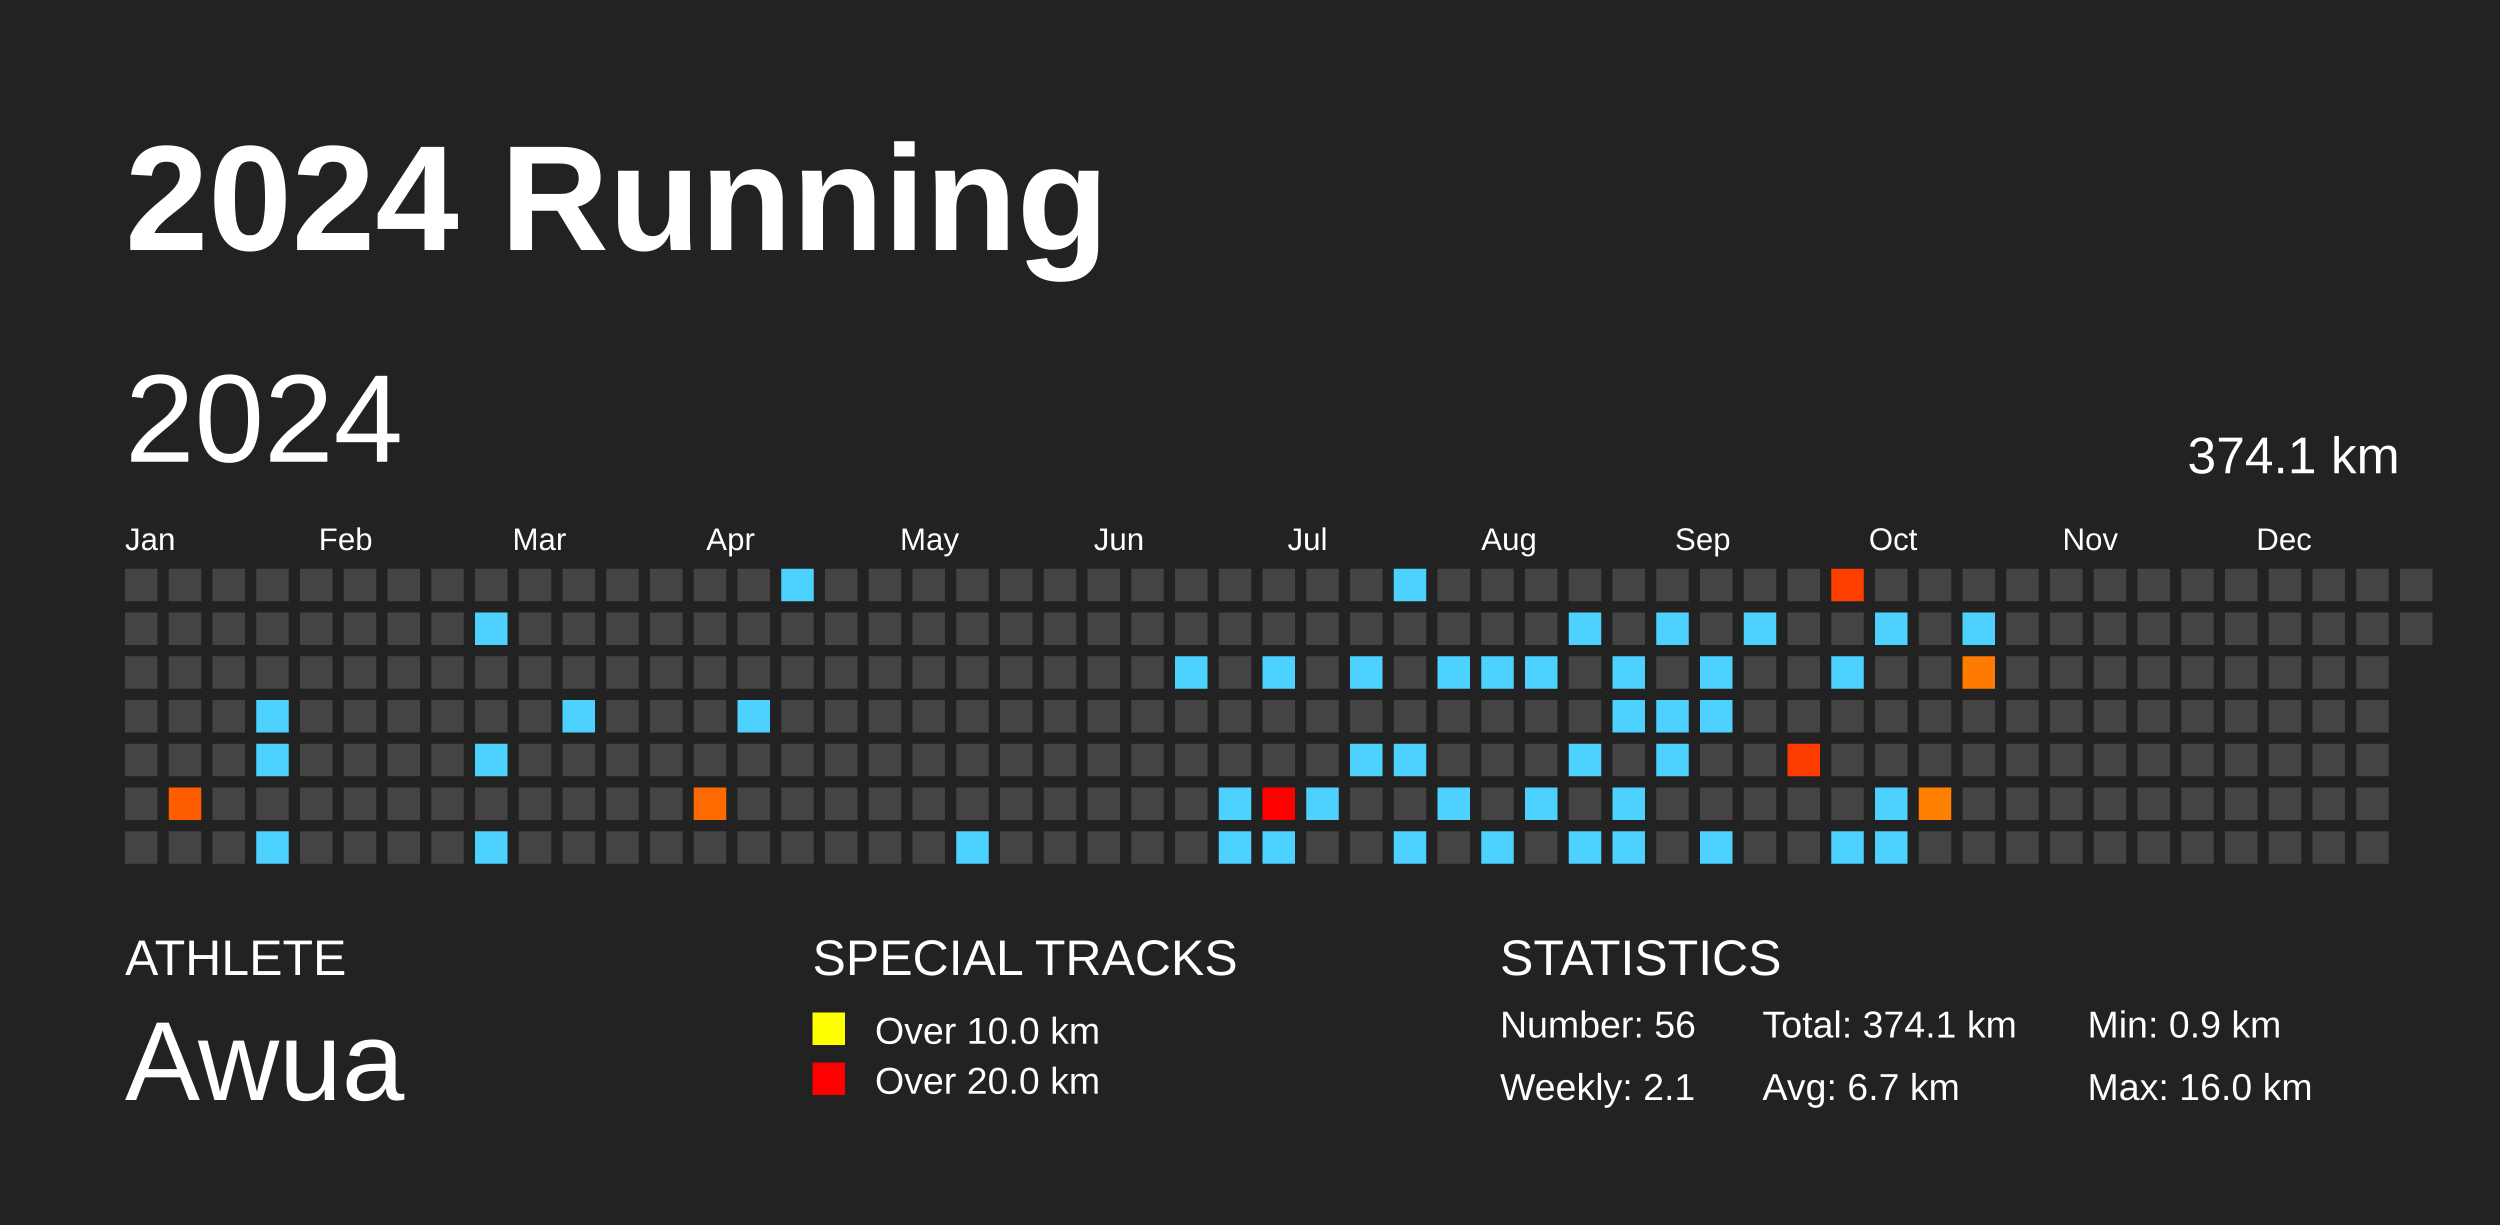
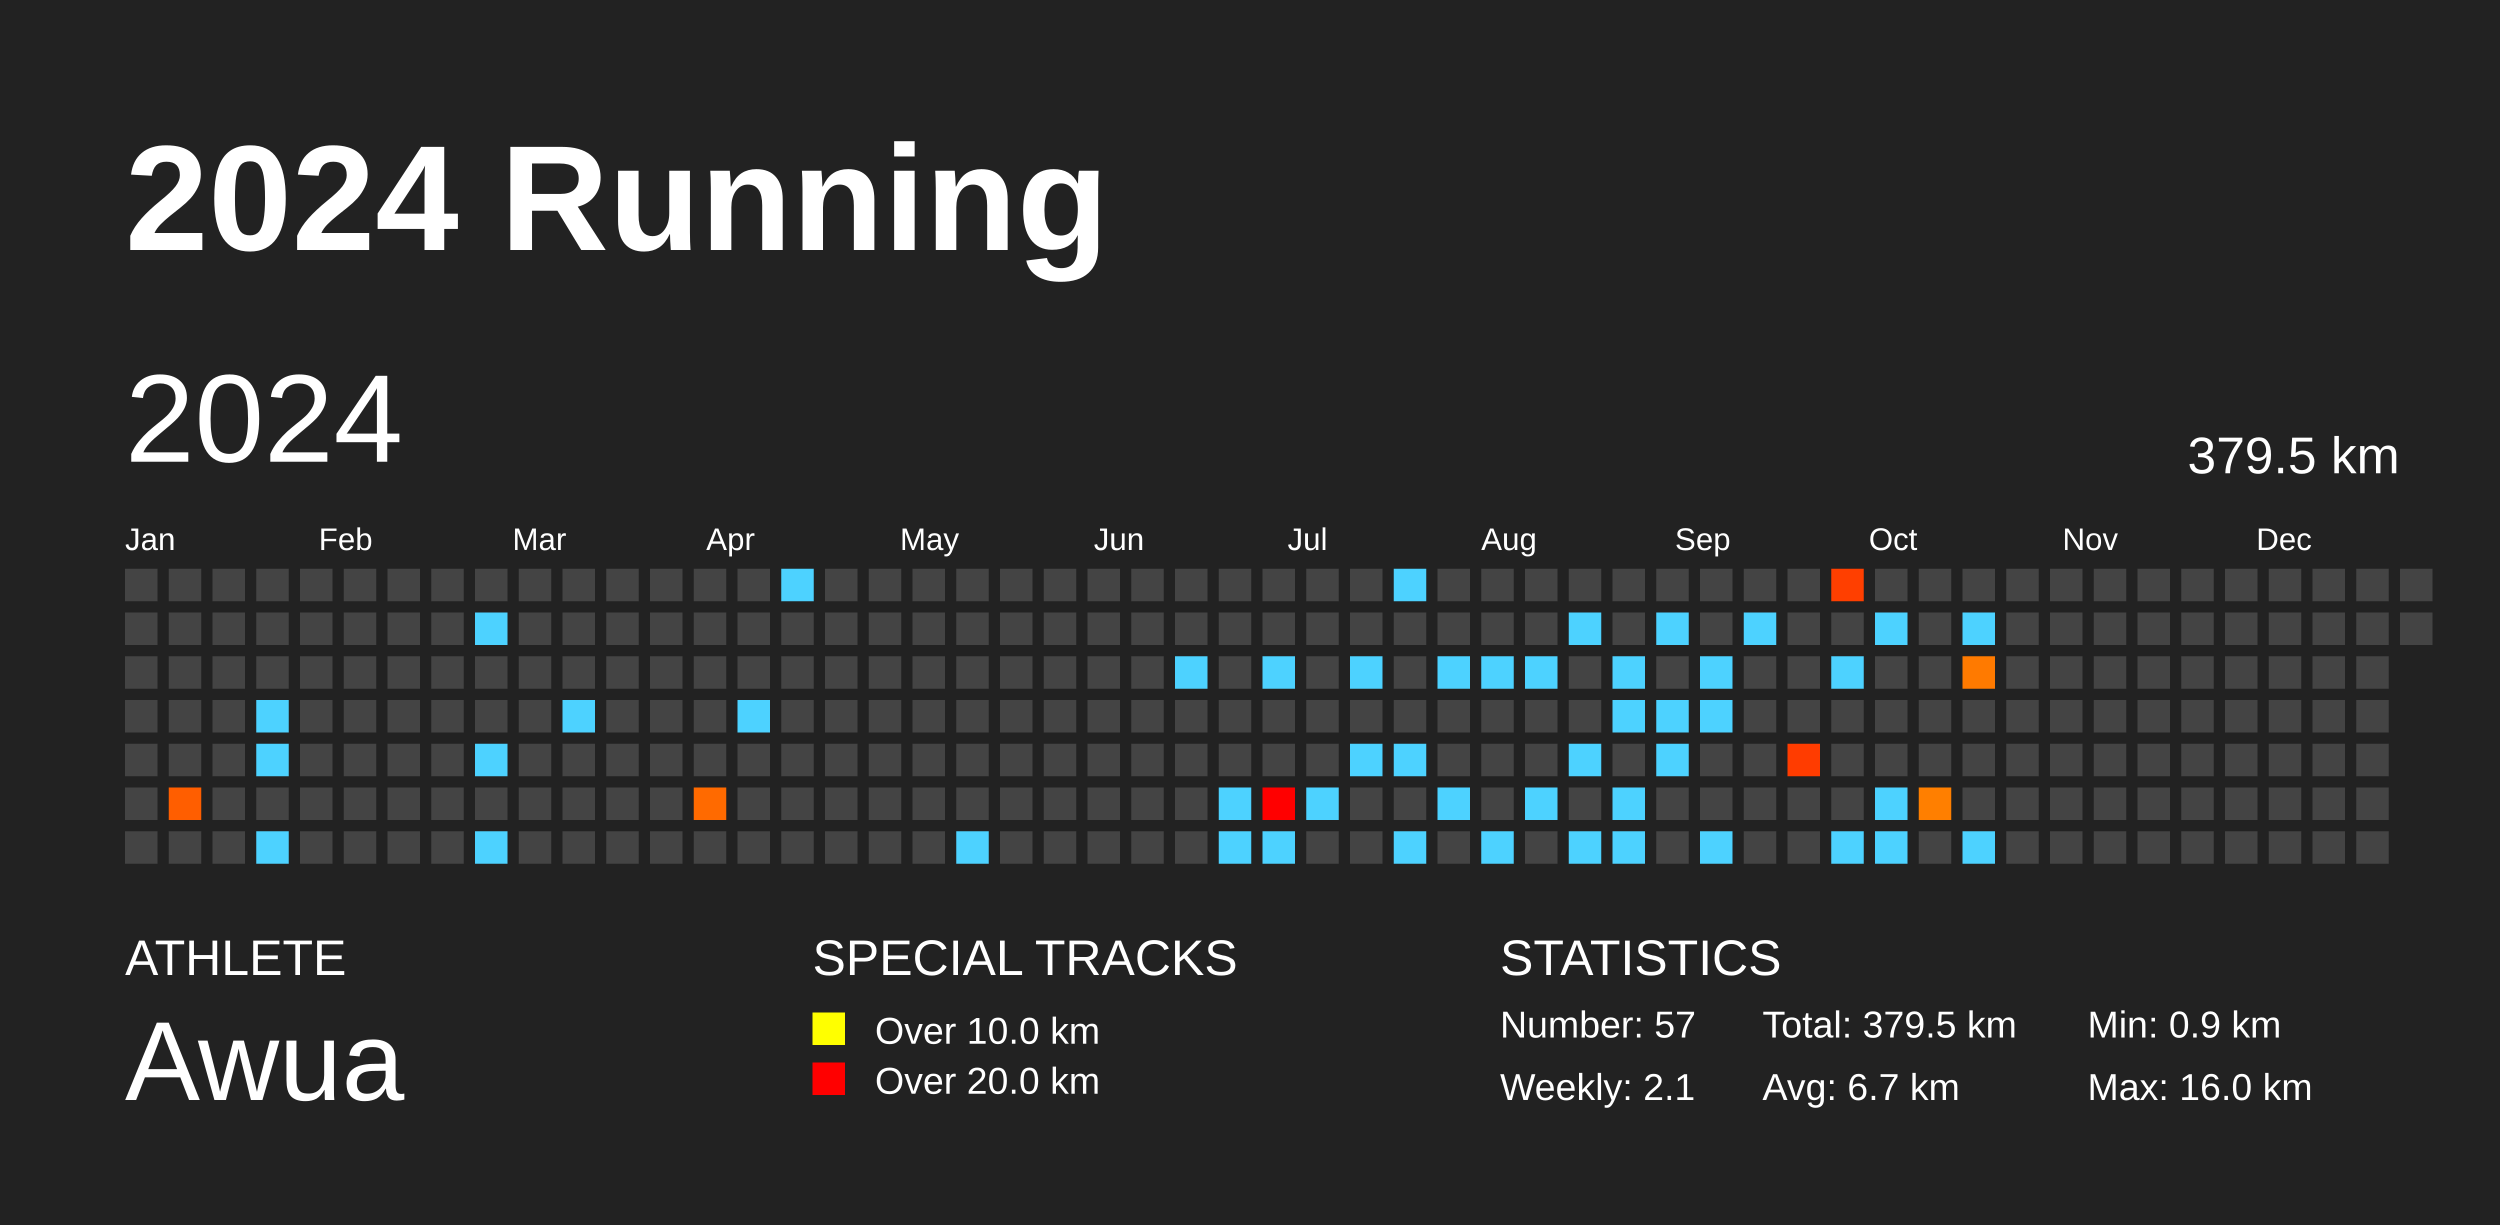
<svg xmlns="http://www.w3.org/2000/svg" baseProfile="full" height="98mm" version="1.1" viewBox="0,0,200,98" width="200mm">
  <defs />
  <rect fill="#222222" height="98" width="200" x="0" y="0" />
  <text fill="#FFFFFF" style="font-size:12px; font-family:Arial; font-weight:bold;" x="10" y="20">2024 Running</text>
  <text fill="#FFFFFF" style="font-size:4px; font-family:Arial" x="10" y="78">ATHLETE</text>
  <text fill="#FFFFFF" style="font-size:9px; font-family:Arial" x="10" y="88">Awua</text>
  <text fill="#FFFFFF" style="font-size:4px; font-family:Arial" x="65" y="78">SPECIAL TRACKS</text>
  <rect fill="yellow" height="2.6" width="2.6" x="65" y="81" />
  <text fill="#FFFFFF" style="font-size:3px; font-family:Arial" x="70" y="83.5">Over 10.0 km</text>
  <rect fill="red" height="2.6" width="2.6" x="65" y="85" />
  <text fill="#FFFFFF" style="font-size:3px; font-family:Arial" x="70" y="87.5">Over 20.0 km</text>
  <text fill="#FFFFFF" style="font-size:4px; font-family:Arial" x="120" y="78">STATISTICS</text>
-   <text fill="#FFFFFF" style="font-size:3px; font-family:Arial" x="120" y="83">Number: 56</text>
+   <text fill="#FFFFFF" style="font-size:3px; font-family:Arial" x="120" y="83">Number: 57</text>
  <text fill="#FFFFFF" style="font-size:3px; font-family:Arial" x="120" y="88">Weekly: 2.1</text>
-   <text fill="#FFFFFF" style="font-size:3px; font-family:Arial" x="141" y="83">Total: 374.1 km</text>
+   <text fill="#FFFFFF" style="font-size:3px; font-family:Arial" x="141" y="83">Total: 379.5 km</text>
  <text fill="#FFFFFF" style="font-size:3px; font-family:Arial" x="141" y="88">Avg: 6.7 km</text>
  <text fill="#FFFFFF" style="font-size:3px; font-family:Arial" x="167" y="83">Min: 0.9 km</text>
  <text fill="#FFFFFF" style="font-size:3px; font-family:Arial" x="167" y="88">Max: 16.0 km</text>
  <text dominant-baseline="hanging" fill="#FFFFFF" style="font-size:10.0px; font-family:Arial;" x="10" y="30">2024</text>
-   <text dominant-baseline="hanging" fill="#FFFFFF" style="font-size:4.125px; font-family:Arial;" x="175" y="35">374.1 km</text>
+   <text dominant-baseline="hanging" fill="#FFFFFF" style="font-size:4.125px; font-family:Arial;" x="175" y="35">379.5 km</text>
  <text fill="#FFFFFF" style="font-size:2.5px; font-family:Arial" x="10.0" y="44">Jan</text>
  <text fill="#FFFFFF" style="font-size:2.5px; font-family:Arial" x="25.5" y="44">Feb</text>
  <text fill="#FFFFFF" style="font-size:2.5px; font-family:Arial" x="41.0" y="44">Mar</text>
  <text fill="#FFFFFF" style="font-size:2.5px; font-family:Arial" x="56.5" y="44">Apr</text>
  <text fill="#FFFFFF" style="font-size:2.5px; font-family:Arial" x="72.0" y="44">May</text>
  <text fill="#FFFFFF" style="font-size:2.5px; font-family:Arial" x="87.5" y="44">Jun</text>
  <text fill="#FFFFFF" style="font-size:2.5px; font-family:Arial" x="103.0" y="44">Jul</text>
  <text fill="#FFFFFF" style="font-size:2.5px; font-family:Arial" x="118.5" y="44">Aug</text>
  <text fill="#FFFFFF" style="font-size:2.5px; font-family:Arial" x="134.0" y="44">Sep</text>
  <text fill="#FFFFFF" style="font-size:2.5px; font-family:Arial" x="149.5" y="44">Oct</text>
  <text fill="#FFFFFF" style="font-size:2.5px; font-family:Arial" x="165.0" y="44">Nov</text>
  <text fill="#FFFFFF" style="font-size:2.5px; font-family:Arial" x="180.5" y="44">Dec</text>
  <rect fill="#444444" height="2.6" width="2.6" x="10.0" y="45.5" />
  <rect fill="#444444" height="2.6" width="2.6" x="10.0" y="49.0" />
  <rect fill="#444444" height="2.6" width="2.6" x="10.0" y="52.5" />
  <rect fill="#444444" height="2.6" width="2.6" x="10.0" y="56.0" />
  <rect fill="#444444" height="2.6" width="2.6" x="10.0" y="59.5" />
  <rect fill="#444444" height="2.6" width="2.6" x="10.0" y="63.0" />
  <rect fill="#444444" height="2.6" width="2.6" x="10.0" y="66.5" />
  <rect fill="#444444" height="2.6" width="2.6" x="13.5" y="45.5" />
  <rect fill="#444444" height="2.6" width="2.6" x="13.5" y="49.0" />
  <rect fill="#444444" height="2.6" width="2.6" x="13.5" y="52.5" />
  <rect fill="#444444" height="2.6" width="2.6" x="13.5" y="56.0" />
  <rect fill="#444444" height="2.6" width="2.6" x="13.5" y="59.5" />
  <rect fill="#ff5e00" height="2.6" width="2.6" x="13.5" y="63.0" />
  <rect fill="#444444" height="2.6" width="2.6" x="13.5" y="66.5" />
  <rect fill="#444444" height="2.6" width="2.6" x="17.0" y="45.5" />
  <rect fill="#444444" height="2.6" width="2.6" x="17.0" y="49.0" />
  <rect fill="#444444" height="2.6" width="2.6" x="17.0" y="52.5" />
  <rect fill="#444444" height="2.6" width="2.6" x="17.0" y="56.0" />
  <rect fill="#444444" height="2.6" width="2.6" x="17.0" y="59.5" />
  <rect fill="#444444" height="2.6" width="2.6" x="17.0" y="63.0" />
  <rect fill="#444444" height="2.6" width="2.6" x="17.0" y="66.5" />
  <rect fill="#444444" height="2.6" width="2.6" x="20.5" y="45.5" />
  <rect fill="#444444" height="2.6" width="2.6" x="20.5" y="49.0" />
  <rect fill="#444444" height="2.6" width="2.6" x="20.5" y="52.5" />
  <rect fill="#4dd2ff" height="2.6" width="2.6" x="20.5" y="56.0" />
  <rect fill="#4dd2ff" height="2.6" width="2.6" x="20.5" y="59.5" />
  <rect fill="#444444" height="2.6" width="2.6" x="20.5" y="63.0" />
  <rect fill="#4dd2ff" height="2.6" width="2.6" x="20.5" y="66.5" />
  <rect fill="#444444" height="2.6" width="2.6" x="24.0" y="45.5" />
  <rect fill="#444444" height="2.6" width="2.6" x="24.0" y="49.0" />
  <rect fill="#444444" height="2.6" width="2.6" x="24.0" y="52.5" />
  <rect fill="#444444" height="2.6" width="2.6" x="24.0" y="56.0" />
  <rect fill="#444444" height="2.6" width="2.6" x="24.0" y="59.5" />
  <rect fill="#444444" height="2.6" width="2.6" x="24.0" y="63.0" />
  <rect fill="#444444" height="2.6" width="2.6" x="24.0" y="66.5" />
  <rect fill="#444444" height="2.6" width="2.6" x="27.5" y="45.5" />
  <rect fill="#444444" height="2.6" width="2.6" x="27.5" y="49.0" />
  <rect fill="#444444" height="2.6" width="2.6" x="27.5" y="52.5" />
  <rect fill="#444444" height="2.6" width="2.6" x="27.5" y="56.0" />
  <rect fill="#444444" height="2.6" width="2.6" x="27.5" y="59.5" />
  <rect fill="#444444" height="2.6" width="2.6" x="27.5" y="63.0" />
  <rect fill="#444444" height="2.6" width="2.6" x="27.5" y="66.5" />
  <rect fill="#444444" height="2.6" width="2.6" x="31.0" y="45.5" />
  <rect fill="#444444" height="2.6" width="2.6" x="31.0" y="49.0" />
  <rect fill="#444444" height="2.6" width="2.6" x="31.0" y="52.5" />
  <rect fill="#444444" height="2.6" width="2.6" x="31.0" y="56.0" />
  <rect fill="#444444" height="2.6" width="2.6" x="31.0" y="59.5" />
  <rect fill="#444444" height="2.6" width="2.6" x="31.0" y="63.0" />
  <rect fill="#444444" height="2.6" width="2.6" x="31.0" y="66.5" />
  <rect fill="#444444" height="2.6" width="2.6" x="34.5" y="45.5" />
  <rect fill="#444444" height="2.6" width="2.6" x="34.5" y="49.0" />
  <rect fill="#444444" height="2.6" width="2.6" x="34.5" y="52.5" />
  <rect fill="#444444" height="2.6" width="2.6" x="34.5" y="56.0" />
  <rect fill="#444444" height="2.6" width="2.6" x="34.5" y="59.5" />
  <rect fill="#444444" height="2.6" width="2.6" x="34.5" y="63.0" />
  <rect fill="#444444" height="2.6" width="2.6" x="34.5" y="66.5" />
  <rect fill="#444444" height="2.6" width="2.6" x="38.0" y="45.5" />
  <rect fill="#4dd2ff" height="2.6" width="2.6" x="38.0" y="49.0" />
  <rect fill="#444444" height="2.6" width="2.6" x="38.0" y="52.5" />
  <rect fill="#444444" height="2.6" width="2.6" x="38.0" y="56.0" />
  <rect fill="#4dd2ff" height="2.6" width="2.6" x="38.0" y="59.5" />
  <rect fill="#444444" height="2.6" width="2.6" x="38.0" y="63.0" />
  <rect fill="#4dd2ff" height="2.6" width="2.6" x="38.0" y="66.5" />
  <rect fill="#444444" height="2.6" width="2.6" x="41.5" y="45.5" />
  <rect fill="#444444" height="2.6" width="2.6" x="41.5" y="49.0" />
  <rect fill="#444444" height="2.6" width="2.6" x="41.5" y="52.5" />
  <rect fill="#444444" height="2.6" width="2.6" x="41.5" y="56.0" />
  <rect fill="#444444" height="2.6" width="2.6" x="41.5" y="59.5" />
  <rect fill="#444444" height="2.6" width="2.6" x="41.5" y="63.0" />
  <rect fill="#444444" height="2.6" width="2.6" x="41.5" y="66.5" />
  <rect fill="#444444" height="2.6" width="2.6" x="45.0" y="45.5" />
  <rect fill="#444444" height="2.6" width="2.6" x="45.0" y="49.0" />
  <rect fill="#444444" height="2.6" width="2.6" x="45.0" y="52.5" />
  <rect fill="#4dd2ff" height="2.6" width="2.6" x="45.0" y="56.0" />
  <rect fill="#444444" height="2.6" width="2.6" x="45.0" y="59.5" />
  <rect fill="#444444" height="2.6" width="2.6" x="45.0" y="63.0" />
  <rect fill="#444444" height="2.6" width="2.6" x="45.0" y="66.5" />
  <rect fill="#444444" height="2.6" width="2.6" x="48.5" y="45.5" />
  <rect fill="#444444" height="2.6" width="2.6" x="48.5" y="49.0" />
  <rect fill="#444444" height="2.6" width="2.6" x="48.5" y="52.5" />
  <rect fill="#444444" height="2.6" width="2.6" x="48.5" y="56.0" />
  <rect fill="#444444" height="2.6" width="2.6" x="48.5" y="59.5" />
  <rect fill="#444444" height="2.6" width="2.6" x="48.5" y="63.0" />
  <rect fill="#444444" height="2.6" width="2.6" x="48.5" y="66.5" />
  <rect fill="#444444" height="2.6" width="2.6" x="52.0" y="45.5" />
  <rect fill="#444444" height="2.6" width="2.6" x="52.0" y="49.0" />
  <rect fill="#444444" height="2.6" width="2.6" x="52.0" y="52.5" />
  <rect fill="#444444" height="2.6" width="2.6" x="52.0" y="56.0" />
  <rect fill="#444444" height="2.6" width="2.6" x="52.0" y="59.5" />
  <rect fill="#444444" height="2.6" width="2.6" x="52.0" y="63.0" />
  <rect fill="#444444" height="2.6" width="2.6" x="52.0" y="66.5" />
  <rect fill="#444444" height="2.6" width="2.6" x="55.5" y="45.5" />
  <rect fill="#444444" height="2.6" width="2.6" x="55.5" y="49.0" />
  <rect fill="#444444" height="2.6" width="2.6" x="55.5" y="52.5" />
  <rect fill="#444444" height="2.6" width="2.6" x="55.5" y="56.0" />
  <rect fill="#444444" height="2.6" width="2.6" x="55.5" y="59.5" />
  <rect fill="#ff6a00" height="2.6" width="2.6" x="55.5" y="63.0" />
  <rect fill="#444444" height="2.6" width="2.6" x="55.5" y="66.5" />
  <rect fill="#444444" height="2.6" width="2.6" x="59.0" y="45.5" />
  <rect fill="#444444" height="2.6" width="2.6" x="59.0" y="49.0" />
  <rect fill="#444444" height="2.6" width="2.6" x="59.0" y="52.5" />
  <rect fill="#4dd2ff" height="2.6" width="2.6" x="59.0" y="56.0" />
  <rect fill="#444444" height="2.6" width="2.6" x="59.0" y="59.5" />
  <rect fill="#444444" height="2.6" width="2.6" x="59.0" y="63.0" />
  <rect fill="#444444" height="2.6" width="2.6" x="59.0" y="66.5" />
  <rect fill="#4dd2ff" height="2.6" width="2.6" x="62.5" y="45.5" />
  <rect fill="#444444" height="2.6" width="2.6" x="62.5" y="49.0" />
  <rect fill="#444444" height="2.6" width="2.6" x="62.5" y="52.5" />
  <rect fill="#444444" height="2.6" width="2.6" x="62.5" y="56.0" />
  <rect fill="#444444" height="2.6" width="2.6" x="62.5" y="59.5" />
  <rect fill="#444444" height="2.6" width="2.6" x="62.5" y="63.0" />
  <rect fill="#444444" height="2.6" width="2.6" x="62.5" y="66.5" />
  <rect fill="#444444" height="2.6" width="2.6" x="66.0" y="45.5" />
  <rect fill="#444444" height="2.6" width="2.6" x="66.0" y="49.0" />
  <rect fill="#444444" height="2.6" width="2.6" x="66.0" y="52.5" />
  <rect fill="#444444" height="2.6" width="2.6" x="66.0" y="56.0" />
  <rect fill="#444444" height="2.6" width="2.6" x="66.0" y="59.5" />
  <rect fill="#444444" height="2.6" width="2.6" x="66.0" y="63.0" />
  <rect fill="#444444" height="2.6" width="2.6" x="66.0" y="66.5" />
  <rect fill="#444444" height="2.6" width="2.6" x="69.5" y="45.5" />
  <rect fill="#444444" height="2.6" width="2.6" x="69.5" y="49.0" />
  <rect fill="#444444" height="2.6" width="2.6" x="69.5" y="52.5" />
  <rect fill="#444444" height="2.6" width="2.6" x="69.5" y="56.0" />
  <rect fill="#444444" height="2.6" width="2.6" x="69.5" y="59.5" />
  <rect fill="#444444" height="2.6" width="2.6" x="69.5" y="63.0" />
  <rect fill="#444444" height="2.6" width="2.6" x="69.5" y="66.5" />
  <rect fill="#444444" height="2.6" width="2.6" x="73.0" y="45.5" />
  <rect fill="#444444" height="2.6" width="2.6" x="73.0" y="49.0" />
  <rect fill="#444444" height="2.6" width="2.6" x="73.0" y="52.5" />
  <rect fill="#444444" height="2.6" width="2.6" x="73.0" y="56.0" />
  <rect fill="#444444" height="2.6" width="2.6" x="73.0" y="59.5" />
  <rect fill="#444444" height="2.6" width="2.6" x="73.0" y="63.0" />
  <rect fill="#444444" height="2.6" width="2.6" x="73.0" y="66.5" />
  <rect fill="#444444" height="2.6" width="2.6" x="76.5" y="45.5" />
  <rect fill="#444444" height="2.6" width="2.6" x="76.5" y="49.0" />
  <rect fill="#444444" height="2.6" width="2.6" x="76.5" y="52.5" />
  <rect fill="#444444" height="2.6" width="2.6" x="76.5" y="56.0" />
  <rect fill="#444444" height="2.6" width="2.6" x="76.5" y="59.5" />
  <rect fill="#444444" height="2.6" width="2.6" x="76.5" y="63.0" />
  <rect fill="#4dd2ff" height="2.6" width="2.6" x="76.5" y="66.5" />
  <rect fill="#444444" height="2.6" width="2.6" x="80.0" y="45.5" />
  <rect fill="#444444" height="2.6" width="2.6" x="80.0" y="49.0" />
  <rect fill="#444444" height="2.6" width="2.6" x="80.0" y="52.5" />
  <rect fill="#444444" height="2.6" width="2.6" x="80.0" y="56.0" />
  <rect fill="#444444" height="2.6" width="2.6" x="80.0" y="59.5" />
  <rect fill="#444444" height="2.6" width="2.6" x="80.0" y="63.0" />
  <rect fill="#444444" height="2.6" width="2.6" x="80.0" y="66.5" />
  <rect fill="#444444" height="2.6" width="2.6" x="83.5" y="45.5" />
  <rect fill="#444444" height="2.6" width="2.6" x="83.5" y="49.0" />
  <rect fill="#444444" height="2.6" width="2.6" x="83.5" y="52.5" />
  <rect fill="#444444" height="2.6" width="2.6" x="83.5" y="56.0" />
  <rect fill="#444444" height="2.6" width="2.6" x="83.5" y="59.5" />
  <rect fill="#444444" height="2.6" width="2.6" x="83.5" y="63.0" />
  <rect fill="#444444" height="2.6" width="2.6" x="83.5" y="66.5" />
  <rect fill="#444444" height="2.6" width="2.6" x="87.0" y="45.5" />
  <rect fill="#444444" height="2.6" width="2.6" x="87.0" y="49.0" />
  <rect fill="#444444" height="2.6" width="2.6" x="87.0" y="52.5" />
  <rect fill="#444444" height="2.6" width="2.6" x="87.0" y="56.0" />
  <rect fill="#444444" height="2.6" width="2.6" x="87.0" y="59.5" />
  <rect fill="#444444" height="2.6" width="2.6" x="87.0" y="63.0" />
  <rect fill="#444444" height="2.6" width="2.6" x="87.0" y="66.5" />
  <rect fill="#444444" height="2.6" width="2.6" x="90.5" y="45.5" />
  <rect fill="#444444" height="2.6" width="2.6" x="90.5" y="49.0" />
  <rect fill="#444444" height="2.6" width="2.6" x="90.5" y="52.5" />
  <rect fill="#444444" height="2.6" width="2.6" x="90.5" y="56.0" />
  <rect fill="#444444" height="2.6" width="2.6" x="90.5" y="59.5" />
  <rect fill="#444444" height="2.6" width="2.6" x="90.5" y="63.0" />
  <rect fill="#444444" height="2.6" width="2.6" x="90.5" y="66.5" />
  <rect fill="#444444" height="2.6" width="2.6" x="94.0" y="45.5" />
  <rect fill="#444444" height="2.6" width="2.6" x="94.0" y="49.0" />
  <rect fill="#4dd2ff" height="2.6" width="2.6" x="94.0" y="52.5" />
  <rect fill="#444444" height="2.6" width="2.6" x="94.0" y="56.0" />
  <rect fill="#444444" height="2.6" width="2.6" x="94.0" y="59.5" />
  <rect fill="#444444" height="2.6" width="2.6" x="94.0" y="63.0" />
  <rect fill="#444444" height="2.6" width="2.6" x="94.0" y="66.5" />
  <rect fill="#444444" height="2.6" width="2.6" x="97.5" y="45.5" />
  <rect fill="#444444" height="2.6" width="2.6" x="97.5" y="49.0" />
  <rect fill="#444444" height="2.6" width="2.6" x="97.5" y="52.5" />
  <rect fill="#444444" height="2.6" width="2.6" x="97.5" y="56.0" />
  <rect fill="#444444" height="2.6" width="2.6" x="97.5" y="59.5" />
  <rect fill="#4dd2ff" height="2.6" width="2.6" x="97.5" y="63.0" />
  <rect fill="#4dd2ff" height="2.6" width="2.6" x="97.5" y="66.5" />
  <rect fill="#444444" height="2.6" width="2.6" x="101.0" y="45.5" />
  <rect fill="#444444" height="2.6" width="2.6" x="101.0" y="49.0" />
  <rect fill="#4dd2ff" height="2.6" width="2.6" x="101.0" y="52.5" />
  <rect fill="#444444" height="2.6" width="2.6" x="101.0" y="56.0" />
  <rect fill="#444444" height="2.6" width="2.6" x="101.0" y="59.5" />
  <rect fill="#ff0000" height="2.6" width="2.6" x="101.0" y="63.0" />
  <rect fill="#4dd2ff" height="2.6" width="2.6" x="101.0" y="66.5" />
  <rect fill="#444444" height="2.6" width="2.6" x="104.5" y="45.5" />
  <rect fill="#444444" height="2.6" width="2.6" x="104.5" y="49.0" />
  <rect fill="#444444" height="2.6" width="2.6" x="104.5" y="52.5" />
  <rect fill="#444444" height="2.6" width="2.6" x="104.5" y="56.0" />
  <rect fill="#444444" height="2.6" width="2.6" x="104.5" y="59.5" />
  <rect fill="#4dd2ff" height="2.6" width="2.6" x="104.5" y="63.0" />
  <rect fill="#444444" height="2.6" width="2.6" x="104.5" y="66.5" />
  <rect fill="#444444" height="2.6" width="2.6" x="108.0" y="45.5" />
  <rect fill="#444444" height="2.6" width="2.6" x="108.0" y="49.0" />
  <rect fill="#4dd2ff" height="2.6" width="2.6" x="108.0" y="52.5" />
  <rect fill="#444444" height="2.6" width="2.6" x="108.0" y="56.0" />
  <rect fill="#4dd2ff" height="2.6" width="2.6" x="108.0" y="59.5" />
  <rect fill="#444444" height="2.6" width="2.6" x="108.0" y="63.0" />
  <rect fill="#444444" height="2.6" width="2.6" x="108.0" y="66.5" />
  <rect fill="#4dd2ff" height="2.6" width="2.6" x="111.5" y="45.5" />
  <rect fill="#444444" height="2.6" width="2.6" x="111.5" y="49.0" />
  <rect fill="#444444" height="2.6" width="2.6" x="111.5" y="52.5" />
  <rect fill="#444444" height="2.6" width="2.6" x="111.5" y="56.0" />
  <rect fill="#4dd2ff" height="2.6" width="2.6" x="111.5" y="59.5" />
  <rect fill="#444444" height="2.6" width="2.6" x="111.5" y="63.0" />
  <rect fill="#4dd2ff" height="2.6" width="2.6" x="111.5" y="66.5" />
  <rect fill="#444444" height="2.6" width="2.6" x="115.0" y="45.5" />
  <rect fill="#444444" height="2.6" width="2.6" x="115.0" y="49.0" />
  <rect fill="#4dd2ff" height="2.6" width="2.6" x="115.0" y="52.5" />
  <rect fill="#444444" height="2.6" width="2.6" x="115.0" y="56.0" />
  <rect fill="#444444" height="2.6" width="2.6" x="115.0" y="59.5" />
  <rect fill="#4dd2ff" height="2.6" width="2.6" x="115.0" y="63.0" />
  <rect fill="#444444" height="2.6" width="2.6" x="115.0" y="66.5" />
  <rect fill="#444444" height="2.6" width="2.6" x="118.5" y="45.5" />
  <rect fill="#444444" height="2.6" width="2.6" x="118.5" y="49.0" />
  <rect fill="#4dd2ff" height="2.6" width="2.6" x="118.5" y="52.5" />
  <rect fill="#444444" height="2.6" width="2.6" x="118.5" y="56.0" />
  <rect fill="#444444" height="2.6" width="2.6" x="118.5" y="59.5" />
  <rect fill="#444444" height="2.6" width="2.6" x="118.5" y="63.0" />
  <rect fill="#4dd2ff" height="2.6" width="2.6" x="118.5" y="66.5" />
  <rect fill="#444444" height="2.6" width="2.6" x="122.0" y="45.5" />
  <rect fill="#444444" height="2.6" width="2.6" x="122.0" y="49.0" />
  <rect fill="#4dd2ff" height="2.6" width="2.6" x="122.0" y="52.5" />
  <rect fill="#444444" height="2.6" width="2.6" x="122.0" y="56.0" />
  <rect fill="#444444" height="2.6" width="2.6" x="122.0" y="59.5" />
  <rect fill="#4dd2ff" height="2.6" width="2.6" x="122.0" y="63.0" />
  <rect fill="#444444" height="2.6" width="2.6" x="122.0" y="66.5" />
  <rect fill="#444444" height="2.6" width="2.6" x="125.5" y="45.5" />
  <rect fill="#4dd2ff" height="2.6" width="2.6" x="125.5" y="49.0" />
  <rect fill="#444444" height="2.6" width="2.6" x="125.5" y="52.5" />
  <rect fill="#444444" height="2.6" width="2.6" x="125.5" y="56.0" />
  <rect fill="#4dd2ff" height="2.6" width="2.6" x="125.5" y="59.5" />
  <rect fill="#444444" height="2.6" width="2.6" x="125.5" y="63.0" />
  <rect fill="#4dd2ff" height="2.6" width="2.6" x="125.5" y="66.5" />
  <rect fill="#444444" height="2.6" width="2.6" x="129.0" y="45.5" />
  <rect fill="#444444" height="2.6" width="2.6" x="129.0" y="49.0" />
  <rect fill="#4dd2ff" height="2.6" width="2.6" x="129.0" y="52.5" />
  <rect fill="#4dd2ff" height="2.6" width="2.6" x="129.0" y="56.0" />
  <rect fill="#444444" height="2.6" width="2.6" x="129.0" y="59.5" />
  <rect fill="#4dd2ff" height="2.6" width="2.6" x="129.0" y="63.0" />
  <rect fill="#4dd2ff" height="2.6" width="2.6" x="129.0" y="66.5" />
  <rect fill="#444444" height="2.6" width="2.6" x="132.5" y="45.5" />
  <rect fill="#4dd2ff" height="2.6" width="2.6" x="132.5" y="49.0" />
  <rect fill="#444444" height="2.6" width="2.6" x="132.5" y="52.5" />
  <rect fill="#4dd2ff" height="2.6" width="2.6" x="132.5" y="56.0" />
  <rect fill="#4dd2ff" height="2.6" width="2.6" x="132.5" y="59.5" />
  <rect fill="#444444" height="2.6" width="2.6" x="132.5" y="63.0" />
  <rect fill="#444444" height="2.6" width="2.6" x="132.5" y="66.5" />
  <rect fill="#444444" height="2.6" width="2.6" x="136.0" y="45.5" />
  <rect fill="#444444" height="2.6" width="2.6" x="136.0" y="49.0" />
  <rect fill="#4dd2ff" height="2.6" width="2.6" x="136.0" y="52.5" />
  <rect fill="#4dd2ff" height="2.6" width="2.6" x="136.0" y="56.0" />
  <rect fill="#444444" height="2.6" width="2.6" x="136.0" y="59.5" />
  <rect fill="#444444" height="2.6" width="2.6" x="136.0" y="63.0" />
  <rect fill="#4dd2ff" height="2.6" width="2.6" x="136.0" y="66.5" />
  <rect fill="#444444" height="2.6" width="2.6" x="139.5" y="45.5" />
  <rect fill="#4dd2ff" height="2.6" width="2.6" x="139.5" y="49.0" />
  <rect fill="#444444" height="2.6" width="2.6" x="139.5" y="52.5" />
  <rect fill="#444444" height="2.6" width="2.6" x="139.5" y="56.0" />
  <rect fill="#444444" height="2.6" width="2.6" x="139.5" y="59.5" />
  <rect fill="#444444" height="2.6" width="2.6" x="139.5" y="63.0" />
  <rect fill="#444444" height="2.6" width="2.6" x="139.5" y="66.5" />
  <rect fill="#444444" height="2.6" width="2.6" x="143.0" y="45.5" />
  <rect fill="#444444" height="2.6" width="2.6" x="143.0" y="49.0" />
  <rect fill="#444444" height="2.6" width="2.6" x="143.0" y="52.5" />
  <rect fill="#444444" height="2.6" width="2.6" x="143.0" y="56.0" />
  <rect fill="#ff3c00" height="2.6" width="2.6" x="143.0" y="59.5" />
  <rect fill="#444444" height="2.6" width="2.6" x="143.0" y="63.0" />
  <rect fill="#444444" height="2.6" width="2.6" x="143.0" y="66.5" />
  <rect fill="#ff3f00" height="2.6" width="2.6" x="146.5" y="45.5" />
  <rect fill="#444444" height="2.6" width="2.6" x="146.5" y="49.0" />
  <rect fill="#4dd2ff" height="2.6" width="2.6" x="146.5" y="52.5" />
  <rect fill="#444444" height="2.6" width="2.6" x="146.5" y="56.0" />
  <rect fill="#444444" height="2.6" width="2.6" x="146.5" y="59.5" />
  <rect fill="#444444" height="2.6" width="2.6" x="146.5" y="63.0" />
  <rect fill="#4dd2ff" height="2.6" width="2.6" x="146.5" y="66.5" />
  <rect fill="#444444" height="2.6" width="2.6" x="150.0" y="45.5" />
  <rect fill="#4dd2ff" height="2.6" width="2.6" x="150.0" y="49.0" />
  <rect fill="#444444" height="2.6" width="2.6" x="150.0" y="52.5" />
  <rect fill="#444444" height="2.6" width="2.6" x="150.0" y="56.0" />
  <rect fill="#444444" height="2.6" width="2.6" x="150.0" y="59.5" />
  <rect fill="#4dd2ff" height="2.6" width="2.6" x="150.0" y="63.0" />
  <rect fill="#4dd2ff" height="2.6" width="2.6" x="150.0" y="66.5" />
  <rect fill="#444444" height="2.6" width="2.6" x="153.5" y="45.5" />
  <rect fill="#444444" height="2.6" width="2.6" x="153.5" y="49.0" />
  <rect fill="#444444" height="2.6" width="2.6" x="153.5" y="52.5" />
  <rect fill="#444444" height="2.6" width="2.6" x="153.5" y="56.0" />
  <rect fill="#444444" height="2.6" width="2.6" x="153.5" y="59.5" />
  <rect fill="#ff7f00" height="2.6" width="2.6" x="153.5" y="63.0" />
  <rect fill="#444444" height="2.6" width="2.6" x="153.5" y="66.5" />
  <rect fill="#444444" height="2.6" width="2.6" x="157.0" y="45.5" />
  <rect fill="#4dd2ff" height="2.6" width="2.6" x="157.0" y="49.0" />
  <rect fill="#ff7a00" height="2.6" width="2.6" x="157.0" y="52.5" />
  <rect fill="#444444" height="2.6" width="2.6" x="157.0" y="56.0" />
  <rect fill="#444444" height="2.6" width="2.6" x="157.0" y="59.5" />
  <rect fill="#444444" height="2.6" width="2.6" x="157.0" y="63.0" />
-   <rect fill="#444444" height="2.6" width="2.6" x="157.0" y="66.5" />
+   <rect fill="#4dd2ff" height="2.6" width="2.6" x="157.0" y="66.5" />
  <rect fill="#444444" height="2.6" width="2.6" x="160.5" y="45.5" />
  <rect fill="#444444" height="2.6" width="2.6" x="160.5" y="49.0" />
  <rect fill="#444444" height="2.6" width="2.6" x="160.5" y="52.5" />
  <rect fill="#444444" height="2.6" width="2.6" x="160.5" y="56.0" />
  <rect fill="#444444" height="2.6" width="2.6" x="160.5" y="59.5" />
  <rect fill="#444444" height="2.6" width="2.6" x="160.5" y="63.0" />
  <rect fill="#444444" height="2.6" width="2.6" x="160.5" y="66.5" />
  <rect fill="#444444" height="2.6" width="2.6" x="164.0" y="45.5" />
  <rect fill="#444444" height="2.6" width="2.6" x="164.0" y="49.0" />
  <rect fill="#444444" height="2.6" width="2.6" x="164.0" y="52.5" />
  <rect fill="#444444" height="2.6" width="2.6" x="164.0" y="56.0" />
  <rect fill="#444444" height="2.6" width="2.6" x="164.0" y="59.5" />
  <rect fill="#444444" height="2.6" width="2.6" x="164.0" y="63.0" />
  <rect fill="#444444" height="2.6" width="2.6" x="164.0" y="66.5" />
  <rect fill="#444444" height="2.6" width="2.6" x="167.5" y="45.5" />
  <rect fill="#444444" height="2.6" width="2.6" x="167.5" y="49.0" />
  <rect fill="#444444" height="2.6" width="2.6" x="167.5" y="52.5" />
  <rect fill="#444444" height="2.6" width="2.6" x="167.5" y="56.0" />
  <rect fill="#444444" height="2.6" width="2.6" x="167.5" y="59.5" />
  <rect fill="#444444" height="2.6" width="2.6" x="167.5" y="63.0" />
  <rect fill="#444444" height="2.6" width="2.6" x="167.5" y="66.5" />
  <rect fill="#444444" height="2.6" width="2.6" x="171.0" y="45.5" />
  <rect fill="#444444" height="2.6" width="2.6" x="171.0" y="49.0" />
  <rect fill="#444444" height="2.6" width="2.6" x="171.0" y="52.5" />
  <rect fill="#444444" height="2.6" width="2.6" x="171.0" y="56.0" />
  <rect fill="#444444" height="2.6" width="2.6" x="171.0" y="59.5" />
  <rect fill="#444444" height="2.6" width="2.6" x="171.0" y="63.0" />
  <rect fill="#444444" height="2.6" width="2.6" x="171.0" y="66.5" />
  <rect fill="#444444" height="2.6" width="2.6" x="174.5" y="45.5" />
  <rect fill="#444444" height="2.6" width="2.6" x="174.5" y="49.0" />
  <rect fill="#444444" height="2.6" width="2.6" x="174.5" y="52.5" />
  <rect fill="#444444" height="2.6" width="2.6" x="174.5" y="56.0" />
  <rect fill="#444444" height="2.6" width="2.6" x="174.5" y="59.5" />
  <rect fill="#444444" height="2.6" width="2.6" x="174.5" y="63.0" />
  <rect fill="#444444" height="2.6" width="2.6" x="174.5" y="66.5" />
  <rect fill="#444444" height="2.6" width="2.6" x="178.0" y="45.5" />
  <rect fill="#444444" height="2.6" width="2.6" x="178.0" y="49.0" />
  <rect fill="#444444" height="2.6" width="2.6" x="178.0" y="52.5" />
  <rect fill="#444444" height="2.6" width="2.6" x="178.0" y="56.0" />
  <rect fill="#444444" height="2.6" width="2.6" x="178.0" y="59.5" />
  <rect fill="#444444" height="2.6" width="2.6" x="178.0" y="63.0" />
  <rect fill="#444444" height="2.6" width="2.6" x="178.0" y="66.5" />
  <rect fill="#444444" height="2.6" width="2.6" x="181.5" y="45.5" />
  <rect fill="#444444" height="2.6" width="2.6" x="181.5" y="49.0" />
  <rect fill="#444444" height="2.6" width="2.6" x="181.5" y="52.5" />
  <rect fill="#444444" height="2.6" width="2.6" x="181.5" y="56.0" />
  <rect fill="#444444" height="2.6" width="2.6" x="181.5" y="59.5" />
  <rect fill="#444444" height="2.6" width="2.6" x="181.5" y="63.0" />
  <rect fill="#444444" height="2.6" width="2.6" x="181.5" y="66.5" />
  <rect fill="#444444" height="2.6" width="2.6" x="185.0" y="45.5" />
  <rect fill="#444444" height="2.6" width="2.6" x="185.0" y="49.0" />
  <rect fill="#444444" height="2.6" width="2.6" x="185.0" y="52.5" />
  <rect fill="#444444" height="2.6" width="2.6" x="185.0" y="56.0" />
  <rect fill="#444444" height="2.6" width="2.6" x="185.0" y="59.5" />
  <rect fill="#444444" height="2.6" width="2.6" x="185.0" y="63.0" />
  <rect fill="#444444" height="2.6" width="2.6" x="185.0" y="66.5" />
  <rect fill="#444444" height="2.6" width="2.6" x="188.5" y="45.5" />
  <rect fill="#444444" height="2.6" width="2.6" x="188.5" y="49.0" />
  <rect fill="#444444" height="2.6" width="2.6" x="188.5" y="52.5" />
  <rect fill="#444444" height="2.6" width="2.6" x="188.5" y="56.0" />
  <rect fill="#444444" height="2.6" width="2.6" x="188.5" y="59.5" />
  <rect fill="#444444" height="2.6" width="2.6" x="188.5" y="63.0" />
  <rect fill="#444444" height="2.6" width="2.6" x="188.5" y="66.5" />
  <rect fill="#444444" height="2.6" width="2.6" x="192.0" y="45.5" />
  <rect fill="#444444" height="2.6" width="2.6" x="192.0" y="49.0" />
</svg>
